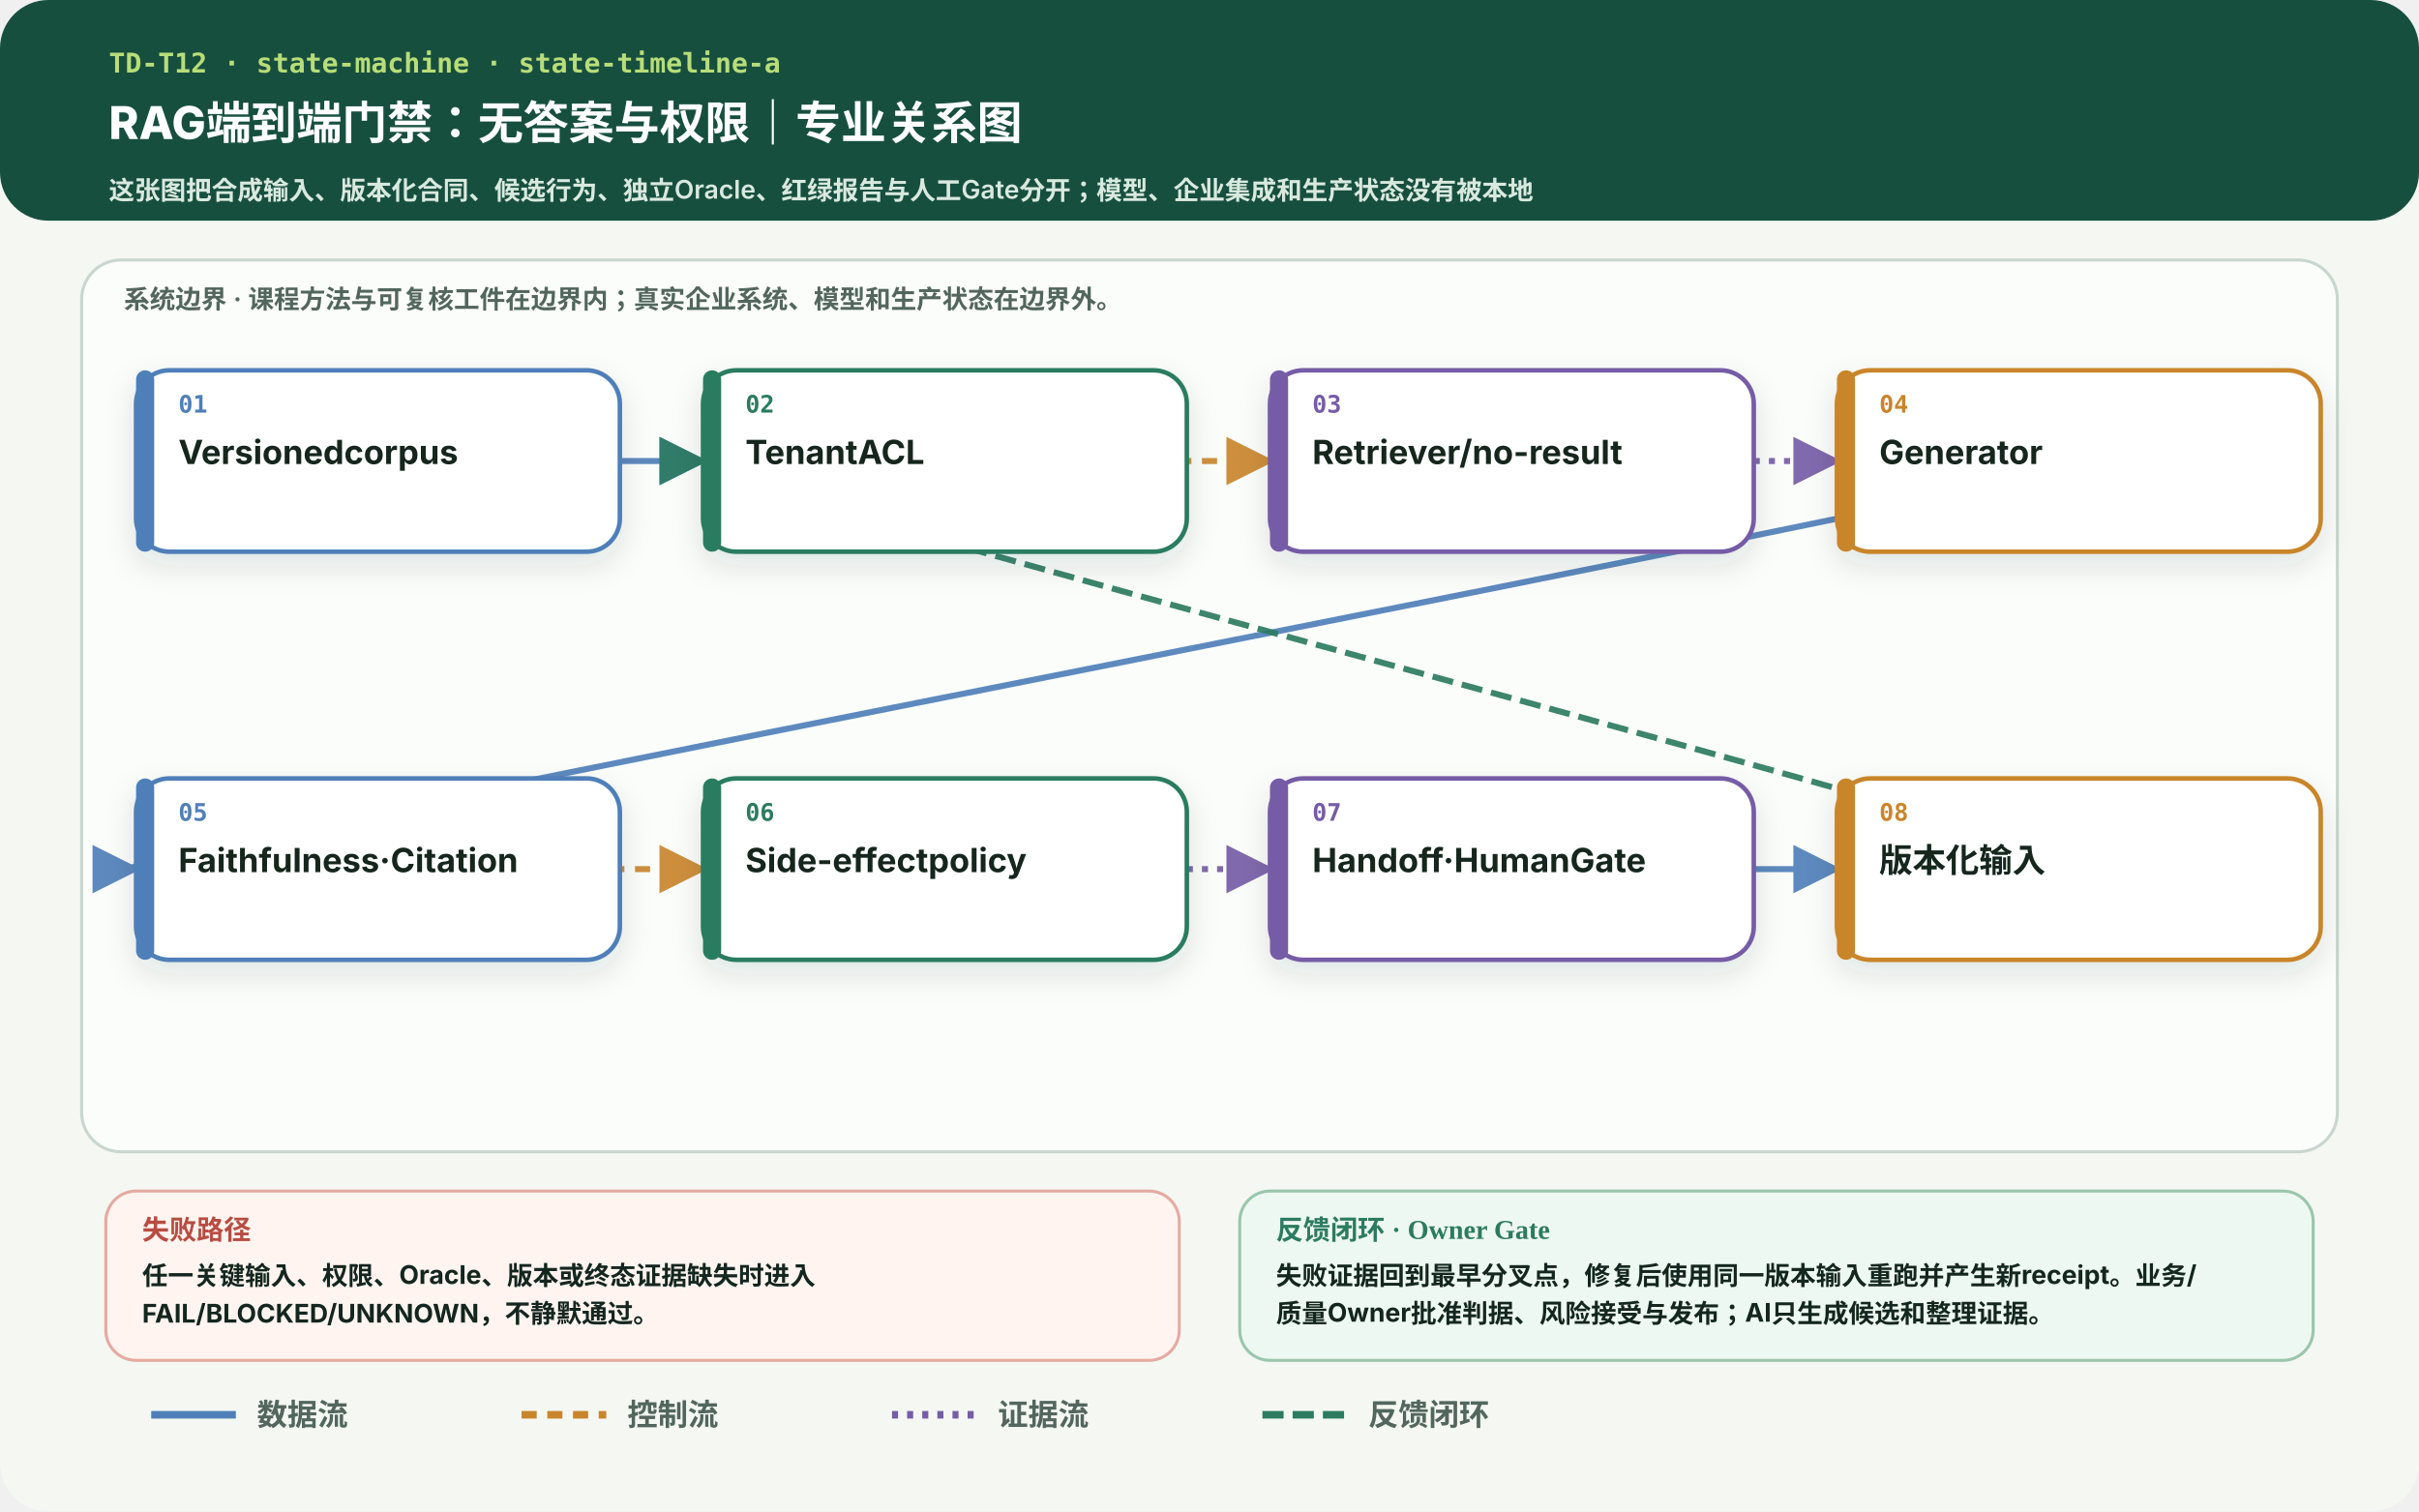
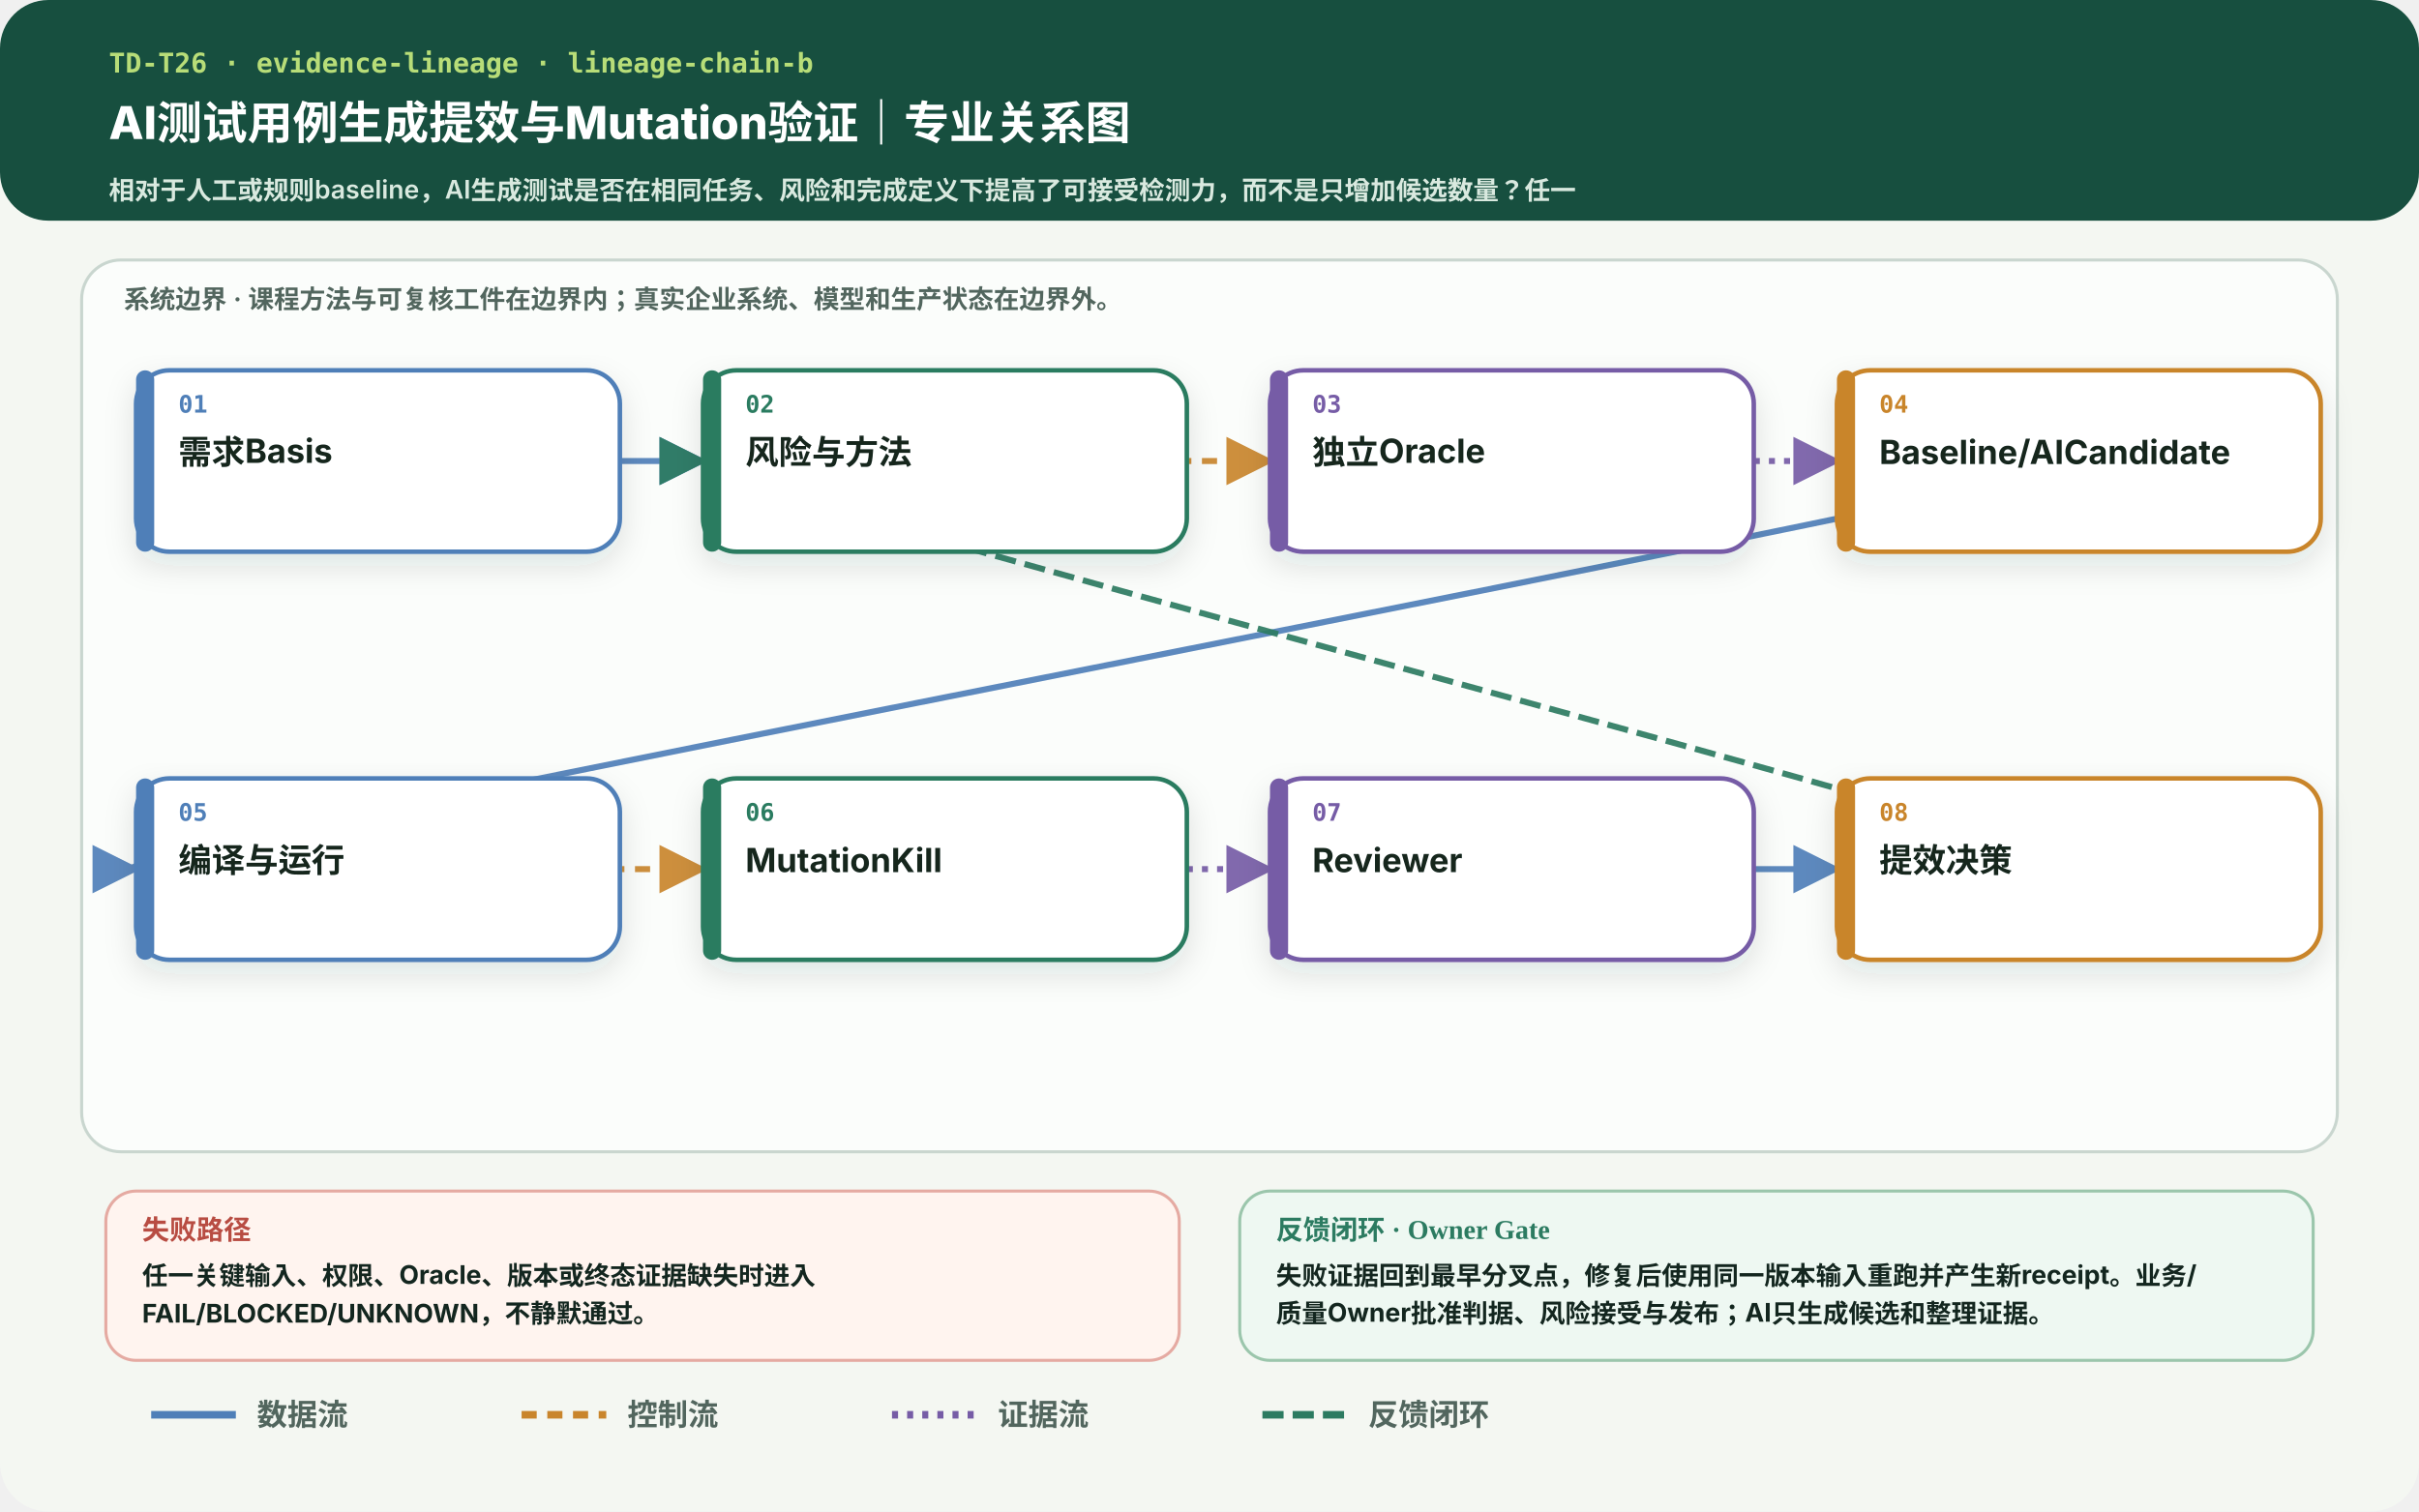
<svg xmlns="http://www.w3.org/2000/svg" role="img" aria-labelledby="title desc" viewBox="0 0 1600 1000" width="1600" height="1000">
  <defs>
    <filter id="shadow" x="-15%" y="-15%" width="130%" height="140%">
      <feDropShadow dx="0" dy="8" stdDeviation="10" flood-color="#173f32" flood-opacity="0.12" />
    </filter>
    <marker id="arrow-data" viewBox="0 0 10 10" refX="9" refY="5" markerWidth="8" markerHeight="8" orient="auto-start-reverse">
      <path d="M 0 0 L 10 5 L 0 10 z" fill="#4f7fb8" />
    </marker>
    <marker id="arrow-control" viewBox="0 0 10 10" refX="9" refY="5" markerWidth="8" markerHeight="8" orient="auto-start-reverse">
      <path d="M 0 0 L 10 5 L 0 10 z" fill="#c9852c" />
    </marker>
    <marker id="arrow-evidence" viewBox="0 0 10 10" refX="9" refY="5" markerWidth="8" markerHeight="8" orient="auto-start-reverse">
      <path d="M 0 0 L 10 5 L 0 10 z" fill="#765ca6" />
    </marker>
    <marker id="arrow-feedback" viewBox="0 0 10 10" refX="9" refY="5" markerWidth="8" markerHeight="8" orient="auto-start-reverse">
      <path d="M 0 0 L 10 5 L 0 10 z" fill="#2c7b61" />
    </marker>
  </defs>
  <rect width="1600" height="1000" rx="32" fill="#f4f7f2" />
  <rect x="0" y="0" width="1600" height="146" rx="32" fill="#174f3f" />
-   <text x="72" y="48" font-family="ui-monospace,SFMono-Regular,Menlo,monospace" font-size="18" font-weight="800" fill="#b8dd78">TD-T12 · state-machine · state-timeline-a</text>
-   <text x="72" y="92" text-anchor="start" font-family="-apple-system,BlinkMacSystemFont,'Segoe UI','PingFang SC',sans-serif" font-size="30" font-weight="800" fill="#ffffff">RAG端到端门禁：无答案与权限｜专业关系图</text>
-   <text x="72" y="132" text-anchor="start" font-family="-apple-system,BlinkMacSystemFont,'Segoe UI','PingFang SC',sans-serif" font-size="17" font-weight="600" fill="#d9e9df">这张图把合成输入、版本化合同、候选行为、独立Oracle、红绿报告与人工Gate分开；模型、企业集成和生产状态没有被本地</text>
+   <text x="72" y="48" font-family="ui-monospace,SFMono-Regular,Menlo,monospace" font-size="18" font-weight="800" fill="#b8dd78">TD-T26 · evidence-lineage · lineage-chain-b</text>
+   <text x="72" y="92" text-anchor="start" font-family="-apple-system,BlinkMacSystemFont,'Segoe UI','PingFang SC',sans-serif" font-size="30" font-weight="800" fill="#ffffff">AI测试用例生成提效与Mutation验证｜专业关系图</text>
+   <text x="72" y="132" text-anchor="start" font-family="-apple-system,BlinkMacSystemFont,'Segoe UI','PingFang SC',sans-serif" font-size="17" font-weight="600" fill="#d9e9df">相对于人工或规则baseline，AI生成测试是否在相同任务、风险和完成定义下提高了可接受检测力，而不是只增加候选数量？任一</text>
  <rect x="54" y="172" width="1492" height="590" rx="26" fill="#fbfdfb" stroke="#c9d6cf" stroke-width="2" />
  <text x="82" y="204" font-size="17" font-weight="800" fill="#52665e">系统边界 · 课程方法与可复核工件在边界内；真实企业系统、模型和生产状态在边界外。</text>
  <path d="M 250 305 C 325 305, 390 305, 465 305" fill="none" stroke="#4f7fb8" stroke-width="4" stroke-dasharray="" marker-end="url(#arrow-data)" opacity="0.92" />
  <path d="M 625 305 C 700 305, 765 305, 840 305" fill="none" stroke="#c9852c" stroke-width="4" stroke-dasharray="10 7" marker-end="url(#arrow-control)" opacity="0.92" />
  <path d="M 1000 305 C 1075 305, 1140 305, 1215 305" fill="none" stroke="#765ca6" stroke-width="4" stroke-dasharray="4 6" marker-end="url(#arrow-evidence)" opacity="0.92" />
  <path d="M 1375 305 C 1450 305, 15 575, 90 575" fill="none" stroke="#4f7fb8" stroke-width="4" stroke-dasharray="" marker-end="url(#arrow-data)" opacity="0.92" />
  <path d="M 250 575 C 325 575, 390 575, 465 575" fill="none" stroke="#c9852c" stroke-width="4" stroke-dasharray="10 7" marker-end="url(#arrow-control)" opacity="0.92" />
  <path d="M 625 575 C 700 575, 765 575, 840 575" fill="none" stroke="#765ca6" stroke-width="4" stroke-dasharray="4 6" marker-end="url(#arrow-evidence)" opacity="0.92" />
  <path d="M 1000 575 C 1075 575, 1140 575, 1215 575" fill="none" stroke="#4f7fb8" stroke-width="4" stroke-dasharray="" marker-end="url(#arrow-data)" opacity="0.92" />
  <path d="M 1375 575 C 1450 575, 390 305, 465 305" fill="none" stroke="#2c7b61" stroke-width="4" stroke-dasharray="14 6" marker-end="url(#arrow-feedback)" opacity="0.92" />
  <g filter="url(#shadow)">
    <rect x="90" y="245" width="320" height="120" rx="22" fill="#ffffff" stroke="#4f7fb8" stroke-width="3" />
    <rect x="90" y="245" width="12" height="120" rx="6" fill="#4f7fb8" />
    <text x="118" y="273" font-family="ui-monospace,SFMono-Regular,Menlo,monospace" font-size="16" font-weight="800" fill="#4f7fb8">01</text>
-     <text x="118" y="307" text-anchor="start" font-family="-apple-system,BlinkMacSystemFont,'Segoe UI','PingFang SC',sans-serif" font-size="22" font-weight="700" fill="#13261f">Versionedcorpus</text>
+     <text x="118" y="307" text-anchor="start" font-family="-apple-system,BlinkMacSystemFont,'Segoe UI','PingFang SC',sans-serif" font-size="22" font-weight="700" fill="#13261f">需求Basis</text>
  </g>
  <g filter="url(#shadow)">
    <rect x="465" y="245" width="320" height="120" rx="22" fill="#ffffff" stroke="#2c7b61" stroke-width="3" />
    <rect x="465" y="245" width="12" height="120" rx="6" fill="#2c7b61" />
    <text x="493" y="273" font-family="ui-monospace,SFMono-Regular,Menlo,monospace" font-size="16" font-weight="800" fill="#2c7b61">02</text>
-     <text x="493" y="307" text-anchor="start" font-family="-apple-system,BlinkMacSystemFont,'Segoe UI','PingFang SC',sans-serif" font-size="22" font-weight="700" fill="#13261f">TenantACL</text>
+     <text x="493" y="307" text-anchor="start" font-family="-apple-system,BlinkMacSystemFont,'Segoe UI','PingFang SC',sans-serif" font-size="22" font-weight="700" fill="#13261f">风险与方法</text>
  </g>
  <g filter="url(#shadow)">
    <rect x="840" y="245" width="320" height="120" rx="22" fill="#ffffff" stroke="#765ca6" stroke-width="3" />
    <rect x="840" y="245" width="12" height="120" rx="6" fill="#765ca6" />
    <text x="868" y="273" font-family="ui-monospace,SFMono-Regular,Menlo,monospace" font-size="16" font-weight="800" fill="#765ca6">03</text>
-     <text x="868" y="307" text-anchor="start" font-family="-apple-system,BlinkMacSystemFont,'Segoe UI','PingFang SC',sans-serif" font-size="22" font-weight="700" fill="#13261f">Retriever/no-result</text>
+     <text x="868" y="307" text-anchor="start" font-family="-apple-system,BlinkMacSystemFont,'Segoe UI','PingFang SC',sans-serif" font-size="22" font-weight="700" fill="#13261f">独立Oracle</text>
  </g>
  <g filter="url(#shadow)">
    <rect x="1215" y="245" width="320" height="120" rx="22" fill="#ffffff" stroke="#c9852c" stroke-width="3" />
    <rect x="1215" y="245" width="12" height="120" rx="6" fill="#c9852c" />
    <text x="1243" y="273" font-family="ui-monospace,SFMono-Regular,Menlo,monospace" font-size="16" font-weight="800" fill="#c9852c">04</text>
-     <text x="1243" y="307" text-anchor="start" font-family="-apple-system,BlinkMacSystemFont,'Segoe UI','PingFang SC',sans-serif" font-size="22" font-weight="700" fill="#13261f">Generator</text>
+     <text x="1243" y="307" text-anchor="start" font-family="-apple-system,BlinkMacSystemFont,'Segoe UI','PingFang SC',sans-serif" font-size="22" font-weight="700" fill="#13261f">Baseline/AICandidate</text>
  </g>
  <g filter="url(#shadow)">
    <rect x="90" y="515" width="320" height="120" rx="22" fill="#ffffff" stroke="#4f7fb8" stroke-width="3" />
    <rect x="90" y="515" width="12" height="120" rx="6" fill="#4f7fb8" />
    <text x="118" y="543" font-family="ui-monospace,SFMono-Regular,Menlo,monospace" font-size="16" font-weight="800" fill="#4f7fb8">05</text>
-     <text x="118" y="577" text-anchor="start" font-family="-apple-system,BlinkMacSystemFont,'Segoe UI','PingFang SC',sans-serif" font-size="22" font-weight="700" fill="#13261f">Faithfulness·Citation</text>
+     <text x="118" y="577" text-anchor="start" font-family="-apple-system,BlinkMacSystemFont,'Segoe UI','PingFang SC',sans-serif" font-size="22" font-weight="700" fill="#13261f">编译与运行</text>
  </g>
  <g filter="url(#shadow)">
    <rect x="465" y="515" width="320" height="120" rx="22" fill="#ffffff" stroke="#2c7b61" stroke-width="3" />
    <rect x="465" y="515" width="12" height="120" rx="6" fill="#2c7b61" />
    <text x="493" y="543" font-family="ui-monospace,SFMono-Regular,Menlo,monospace" font-size="16" font-weight="800" fill="#2c7b61">06</text>
-     <text x="493" y="577" text-anchor="start" font-family="-apple-system,BlinkMacSystemFont,'Segoe UI','PingFang SC',sans-serif" font-size="22" font-weight="700" fill="#13261f">Side-effectpolicy</text>
+     <text x="493" y="577" text-anchor="start" font-family="-apple-system,BlinkMacSystemFont,'Segoe UI','PingFang SC',sans-serif" font-size="22" font-weight="700" fill="#13261f">MutationKill</text>
  </g>
  <g filter="url(#shadow)">
    <rect x="840" y="515" width="320" height="120" rx="22" fill="#ffffff" stroke="#765ca6" stroke-width="3" />
    <rect x="840" y="515" width="12" height="120" rx="6" fill="#765ca6" />
    <text x="868" y="543" font-family="ui-monospace,SFMono-Regular,Menlo,monospace" font-size="16" font-weight="800" fill="#765ca6">07</text>
-     <text x="868" y="577" text-anchor="start" font-family="-apple-system,BlinkMacSystemFont,'Segoe UI','PingFang SC',sans-serif" font-size="22" font-weight="700" fill="#13261f">Handoff·HumanGate</text>
+     <text x="868" y="577" text-anchor="start" font-family="-apple-system,BlinkMacSystemFont,'Segoe UI','PingFang SC',sans-serif" font-size="22" font-weight="700" fill="#13261f">Reviewer</text>
  </g>
  <g filter="url(#shadow)">
    <rect x="1215" y="515" width="320" height="120" rx="22" fill="#ffffff" stroke="#c9852c" stroke-width="3" />
    <rect x="1215" y="515" width="12" height="120" rx="6" fill="#c9852c" />
    <text x="1243" y="543" font-family="ui-monospace,SFMono-Regular,Menlo,monospace" font-size="16" font-weight="800" fill="#c9852c">08</text>
-     <text x="1243" y="577" text-anchor="start" font-family="-apple-system,BlinkMacSystemFont,'Segoe UI','PingFang SC',sans-serif" font-size="22" font-weight="700" fill="#13261f">版本化输入</text>
+     <text x="1243" y="577" text-anchor="start" font-family="-apple-system,BlinkMacSystemFont,'Segoe UI','PingFang SC',sans-serif" font-size="22" font-weight="700" fill="#13261f">提效决策</text>
  </g>
  <g transform="translate(70 788)">
    <rect width="710" height="112" rx="20" fill="#fff4ef" stroke="#e5aaa2" stroke-width="2" />
    <text x="24" y="32" font-size="18" font-weight="900" fill="#b84c42">失败路径</text>
    <text x="24" y="62" text-anchor="start" font-family="-apple-system,BlinkMacSystemFont,'Segoe UI','PingFang SC',sans-serif" font-size="17" font-weight="650" fill="#13261f">任一关键输入、权限、Oracle、版本或终态证据缺失时进入</text>
    <text x="24" y="87" text-anchor="start" font-family="-apple-system,BlinkMacSystemFont,'Segoe UI','PingFang SC',sans-serif" font-size="17" font-weight="650" fill="#13261f">FAIL/BLOCKED/UNKNOWN，不静默通过。</text>
  </g>
  <g transform="translate(820 788)">
    <rect width="710" height="112" rx="20" fill="#eef8f2" stroke="#9bc6ac" stroke-width="2" />
    <text x="24" y="32" font-size="18" font-weight="900" fill="#2c7b61">反馈闭环 · Owner Gate</text>
    <text x="24" y="62" text-anchor="start" font-family="-apple-system,BlinkMacSystemFont,'Segoe UI','PingFang SC',sans-serif" font-size="17" font-weight="650" fill="#13261f">失败证据回到最早分叉点，修复后使用同一版本输入重跑并产生新receipt。业务/</text>
    <text x="24" y="87" text-anchor="start" font-family="-apple-system,BlinkMacSystemFont,'Segoe UI','PingFang SC',sans-serif" font-size="17" font-weight="650" fill="#13261f">质量Owner批准判据、风险接受与发布；AI只生成候选和整理证据。</text>
  </g>
  <g transform="translate(100 936)">
    <line x1="0" y1="0" x2="56" y2="0" stroke="#4f7fb8" stroke-width="5" stroke-dasharray="" />
    <text x="70" y="7" font-size="20" font-weight="700" fill="#52665e">数据流</text>
  </g>
  <g transform="translate(345 936)">
    <line x1="0" y1="0" x2="56" y2="0" stroke="#c9852c" stroke-width="5" stroke-dasharray="10 7" />
    <text x="70" y="7" font-size="20" font-weight="700" fill="#52665e">控制流</text>
  </g>
  <g transform="translate(590 936)">
    <line x1="0" y1="0" x2="56" y2="0" stroke="#765ca6" stroke-width="5" stroke-dasharray="4 6" />
    <text x="70" y="7" font-size="20" font-weight="700" fill="#52665e">证据流</text>
  </g>
  <g transform="translate(835 936)">
    <line x1="0" y1="0" x2="56" y2="0" stroke="#2c7b61" stroke-width="5" stroke-dasharray="14 6" />
    <text x="70" y="7" font-size="20" font-weight="700" fill="#52665e">反馈闭环</text>
  </g>
</svg>
